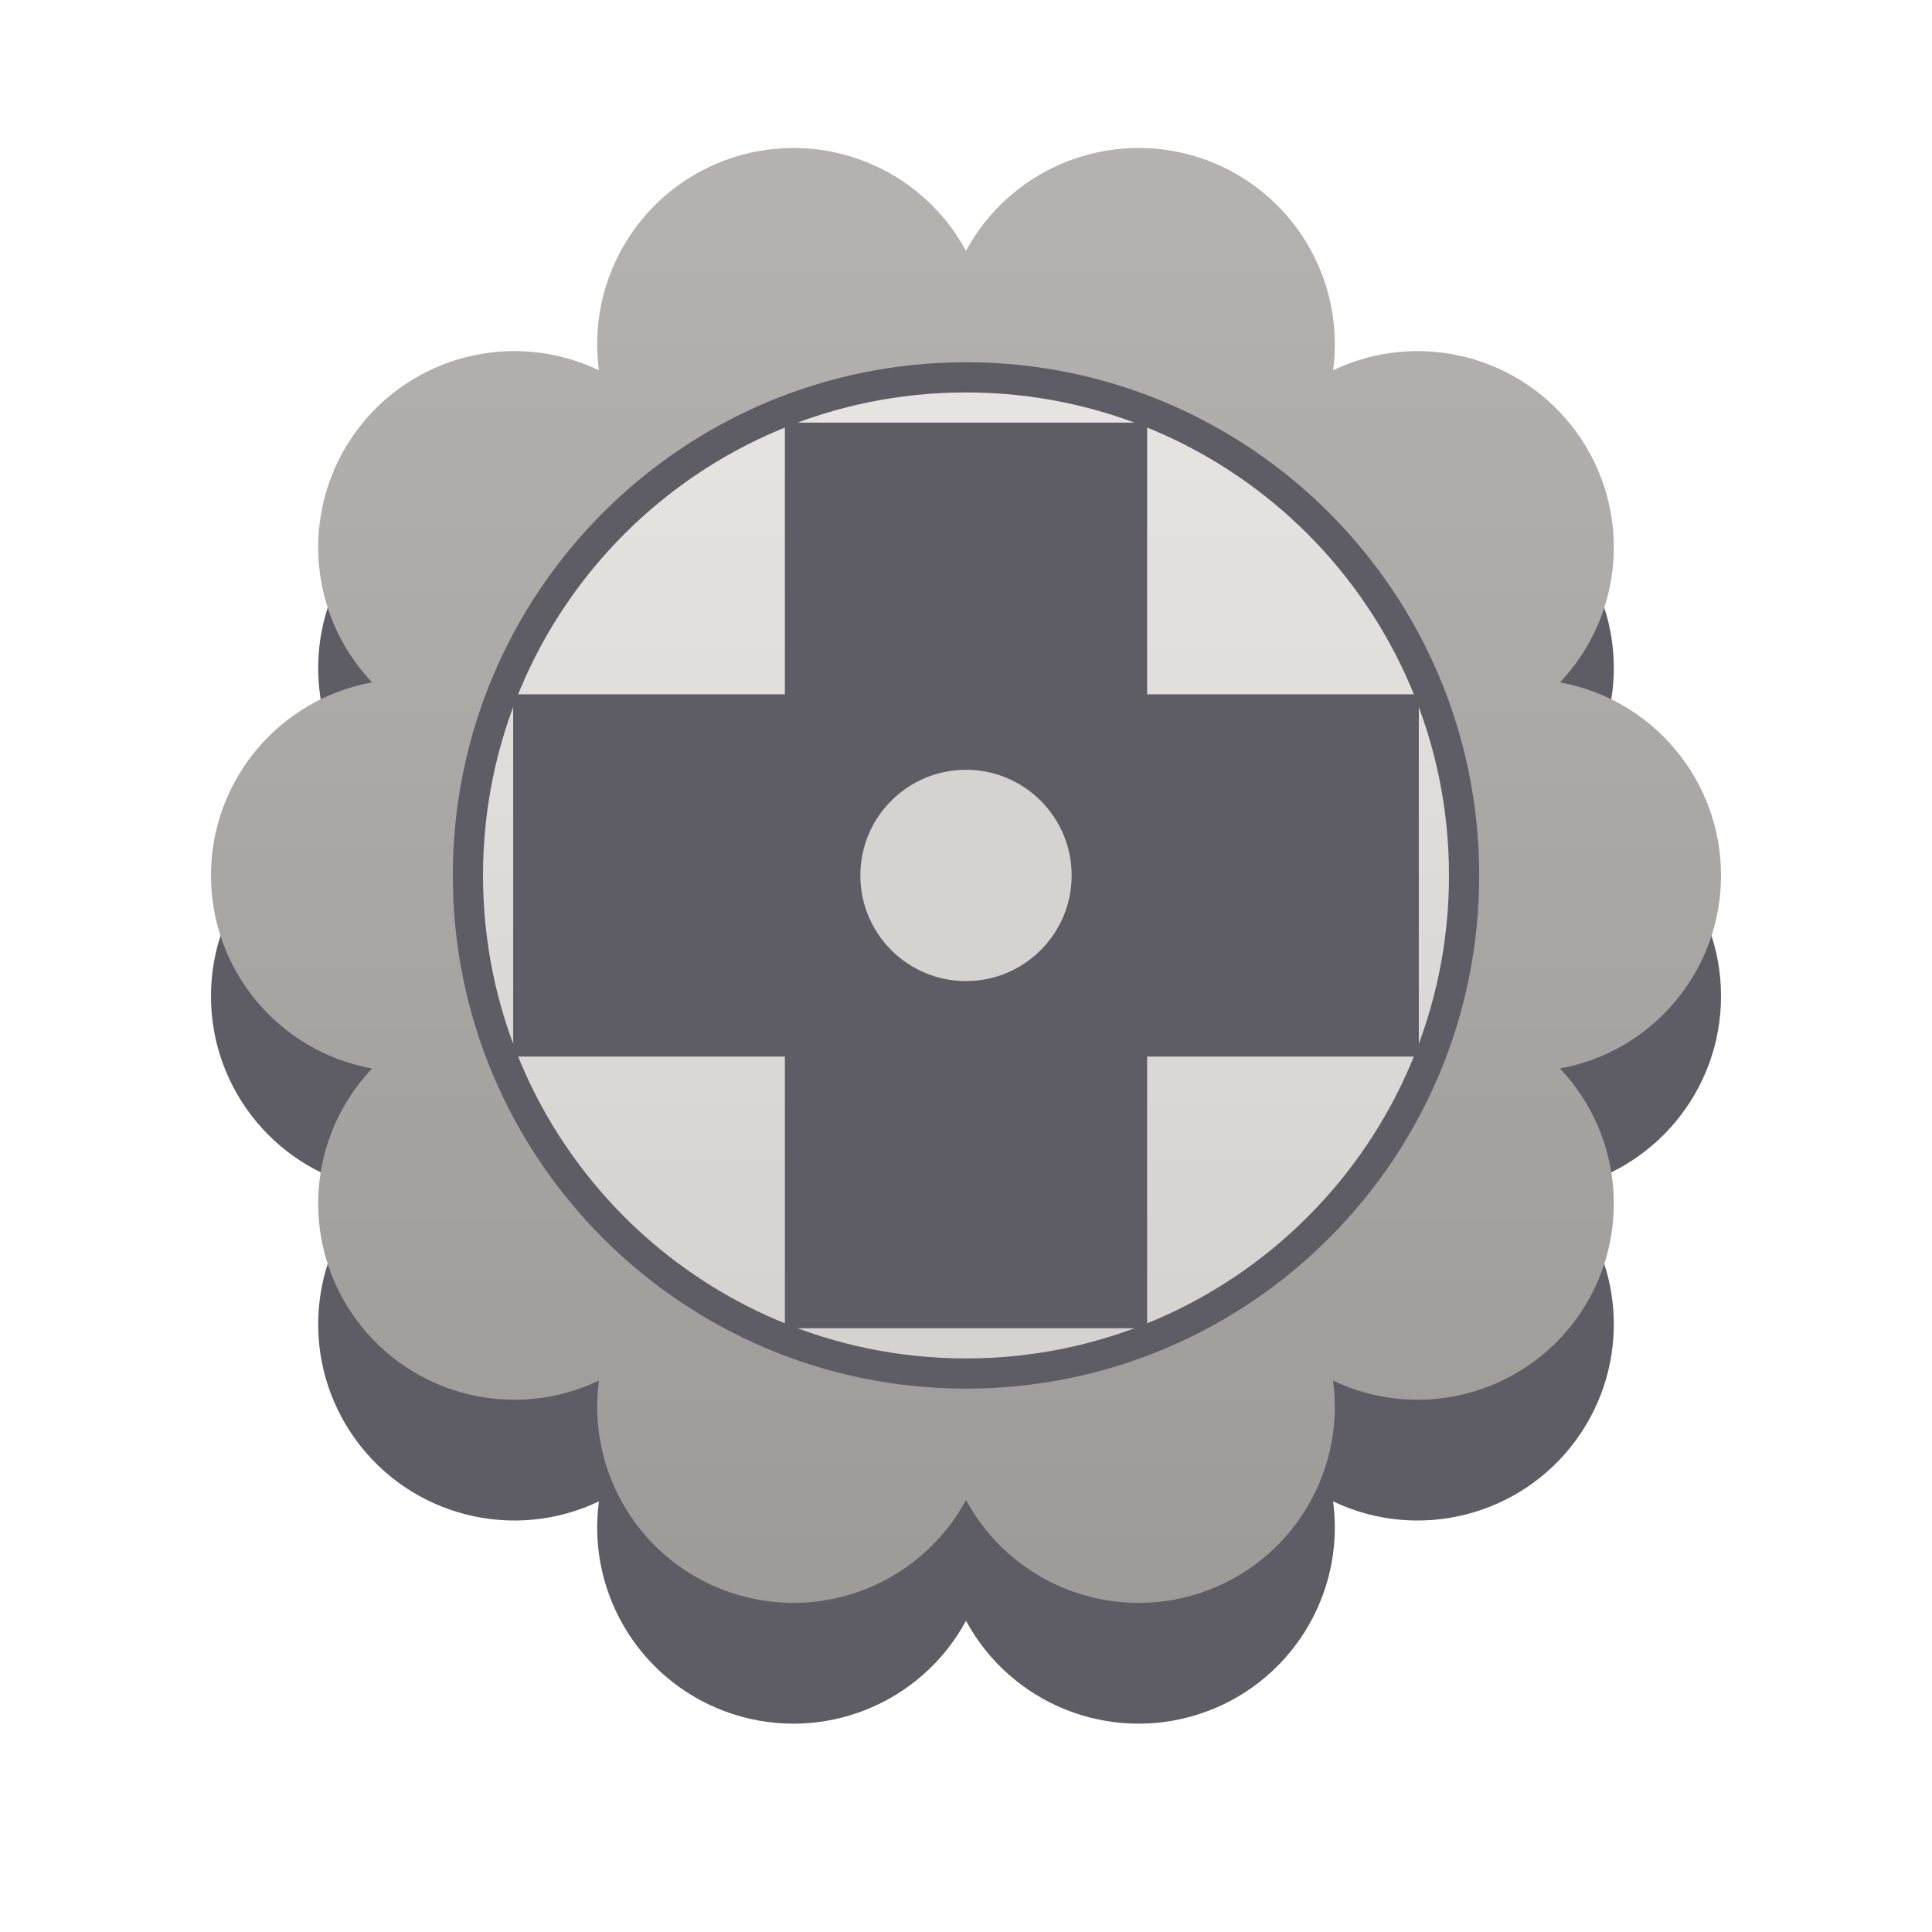
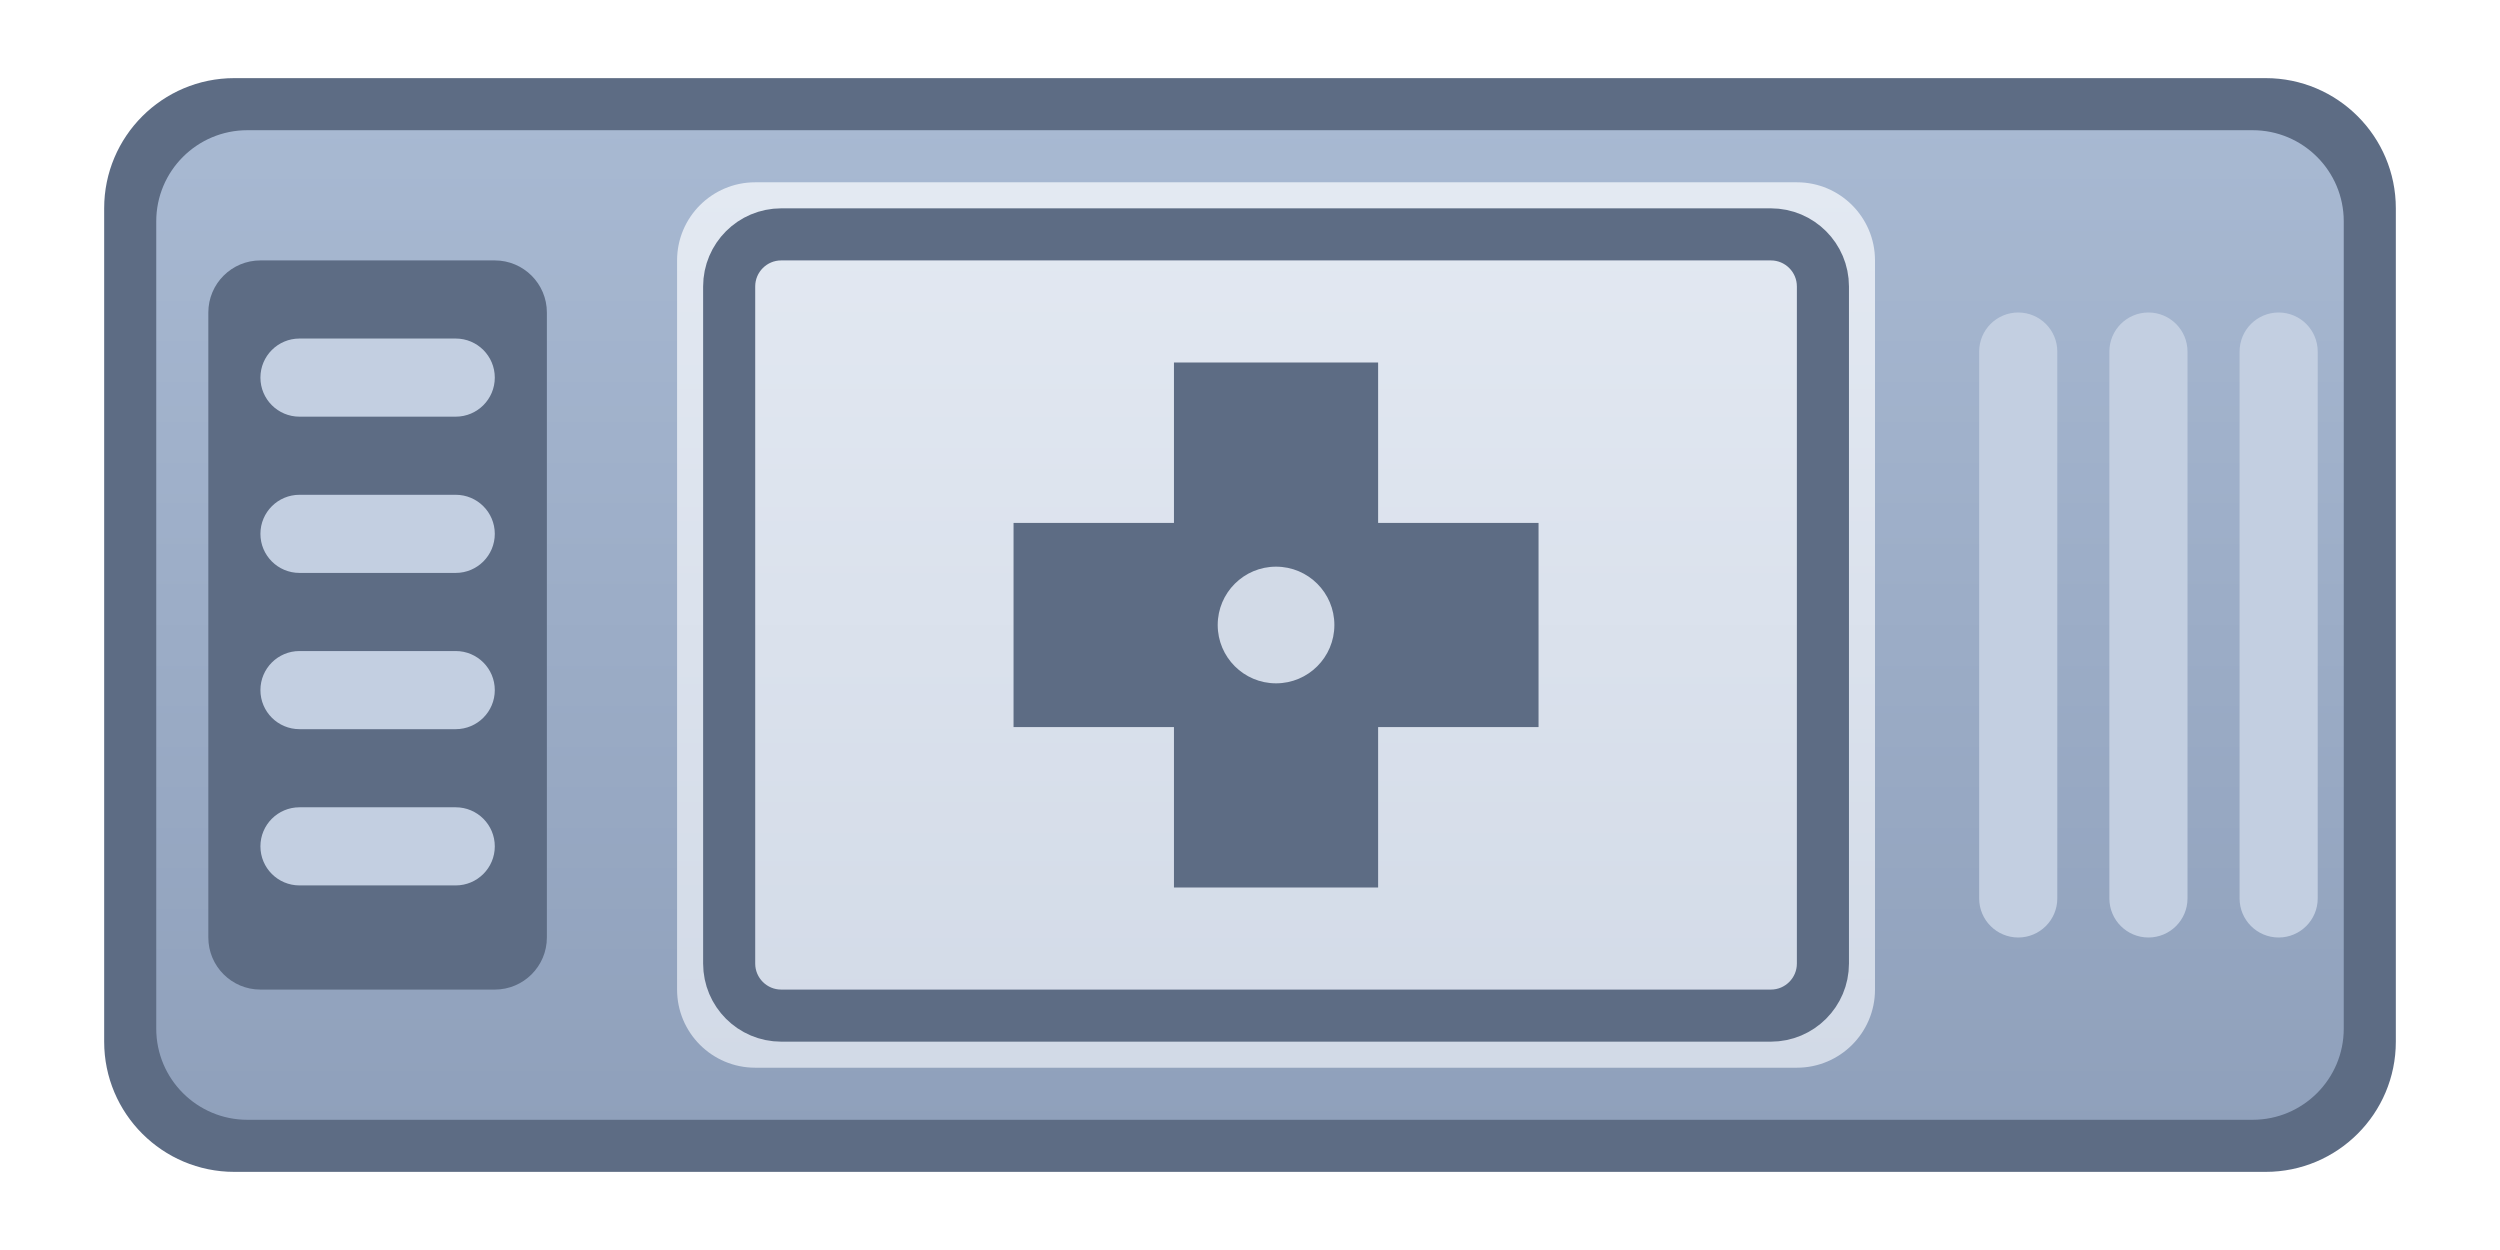
- <svg xmlns="http://www.w3.org/2000/svg" width="128" height="128" viewBox="0 0 128 128" version="1.1">
+ <svg xmlns="http://www.w3.org/2000/svg" width="192" height="96" viewBox="0 0 192 96" version="1.1">
  <defs>
-     <linearGradient id="rim" x1="0" y1="8" x2="0" y2="116" gradientUnits="userSpaceOnUse">
-       <stop offset="0" stop-color="#b5b3b0" />
-       <stop offset="1" stop-color="#9a9996" />
+     <linearGradient id="body" x1="0" y1="6" x2="0" y2="90" gradientUnits="userSpaceOnUse">
+       <stop offset="0" stop-color="#a9bad3" />
+       <stop offset="1" stop-color="#8e9fba" />
    </linearGradient>
-     <linearGradient id="field" x1="0" y1="26" x2="0" y2="90" gradientUnits="userSpaceOnUse">
-       <stop offset="0" stop-color="#e6e4e1" />
-       <stop offset="1" stop-color="#d5d3d0" />
+     <linearGradient id="field" x1="0" y1="14" x2="0" y2="82" gradientUnits="userSpaceOnUse">
+       <stop offset="0" stop-color="#e3e9f2" />
+       <stop offset="1" stop-color="#d2dae7" />
    </linearGradient>
+     <clipPath id="label">
+       <rect x="52" y="14" width="92" height="68" rx="6" />
+     </clipPath>
  </defs>
-   <path id="seal-profile" d="M103.35 53.21 A13 13 0 0 1 103.35 78.79 A13 13 0 0 1 88.32 99.47 A13 13 0 0 1 64.00 107.38 A13 13 0 0 1 39.68 99.47 A13 13 0 0 1 24.65 78.79 A13 13 0 0 1 24.65 53.21 A13 13 0 0 1 39.68 32.53 A13 13 0 0 1 64.00 24.62 A13 13 0 0 1 88.32 32.53 A13 13 0 0 1 103.35 53.21 Z" fill="#5e5c64" />
-   <path id="seal" d="M103.35 45.21 A13 13 0 0 1 103.35 70.79 A13 13 0 0 1 88.32 91.47 A13 13 0 0 1 64.00 99.38 A13 13 0 0 1 39.68 91.47 A13 13 0 0 1 24.65 70.79 A13 13 0 0 1 24.65 45.21 A13 13 0 0 1 39.68 24.53 A13 13 0 0 1 64.00 16.62 A13 13 0 0 1 88.32 24.53 A13 13 0 0 1 103.35 45.21 Z" fill="url(#rim)" />
-   <circle id="field-bezel" cx="64" cy="58" r="34" fill="#5e5c64" />
-   <circle id="field" cx="64" cy="58" r="32" fill="url(#field)" />
-   <g id="motif" transform="translate(0,-2)">
-     <path id="dpad" d="M52 30 H76 V48 H94 V72 H76 V90 H52 V72 H34 V48 H52 Z" fill="#5e5c64" />
-     <circle id="dpad-hub" cx="64" cy="60" r="7" fill="#d5d3d0" />
+   <path id="shell-edge" d="M18 6 H174 A10 10 0 0 1 184 16 V80 A10 10 0 0 1 174 90 H18 A10 10 0 0 1 8 80 V16 A10 10 0 0 1 18 6 Z" fill="#5d6c84" />
+   <path id="shell" d="M19 10 H173 A7 7 0 0 1 180 17 V79 A7 7 0 0 1 173 86 H19 A7 7 0 0 1 12 79 V17 A7 7 0 0 1 19 10 Z" fill="url(#body)" />
+   <rect id="connector" x="16" y="20" width="26" height="56" rx="4" fill="#5d6c84" />
+   <rect id="pin-1" x="20" y="26" width="18" height="6" rx="3" fill="#c3cfe1" />
+   <rect id="pin-2" x="20" y="38" width="18" height="6" rx="3" fill="#c3cfe1" />
+   <rect id="pin-3" x="20" y="50" width="18" height="6" rx="3" fill="#c3cfe1" />
+   <rect id="pin-4" x="20" y="62" width="18" height="6" rx="3" fill="#c3cfe1" />
+   <rect id="ridge-1" x="152" y="24" width="6" height="48" rx="3" fill="#c3cfe1" />
+   <rect id="ridge-2" x="162" y="24" width="6" height="48" rx="3" fill="#c3cfe1" />
+   <rect id="ridge-3" x="172" y="24" width="6" height="48" rx="3" fill="#c3cfe1" />
+   <rect id="label" x="52" y="14" width="92" height="68" rx="6" fill="url(#field)" />
+   <rect id="label-frame" x="56" y="18" width="84" height="60" rx="4" fill="none" stroke="#5d6c84" stroke-width="4" />
+   <g id="motif" transform="translate(98,48) scale(1.12)">
+     <path d="M-7 -18 H7 V-7 H18 V7 H7 V18 H-7 V7 H-18 V-7 H-7 Z" fill="#5d6c84" />
+     <circle cx="0" cy="0" r="4" fill="#d2dae7" />
  </g>
</svg>
